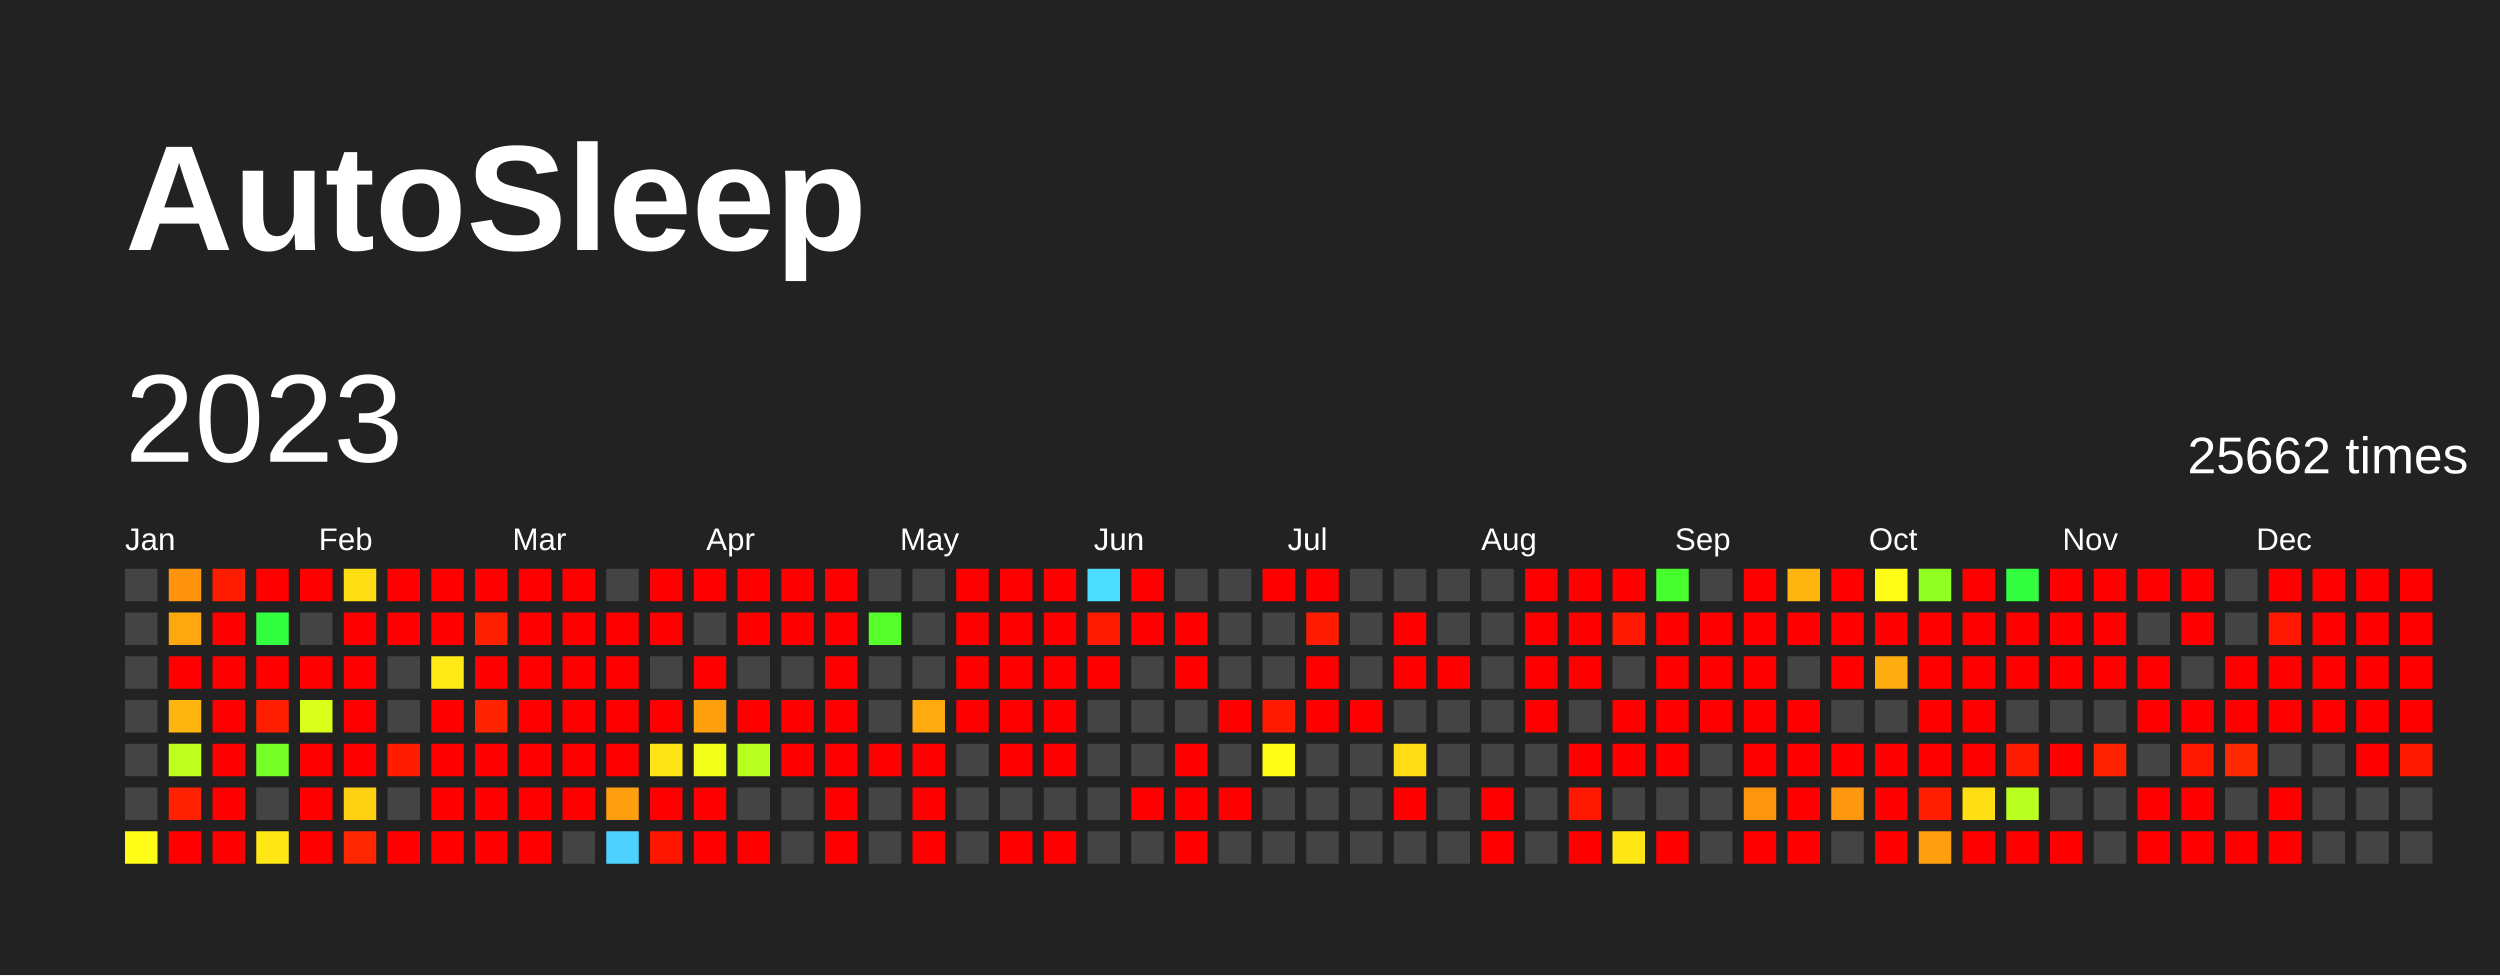
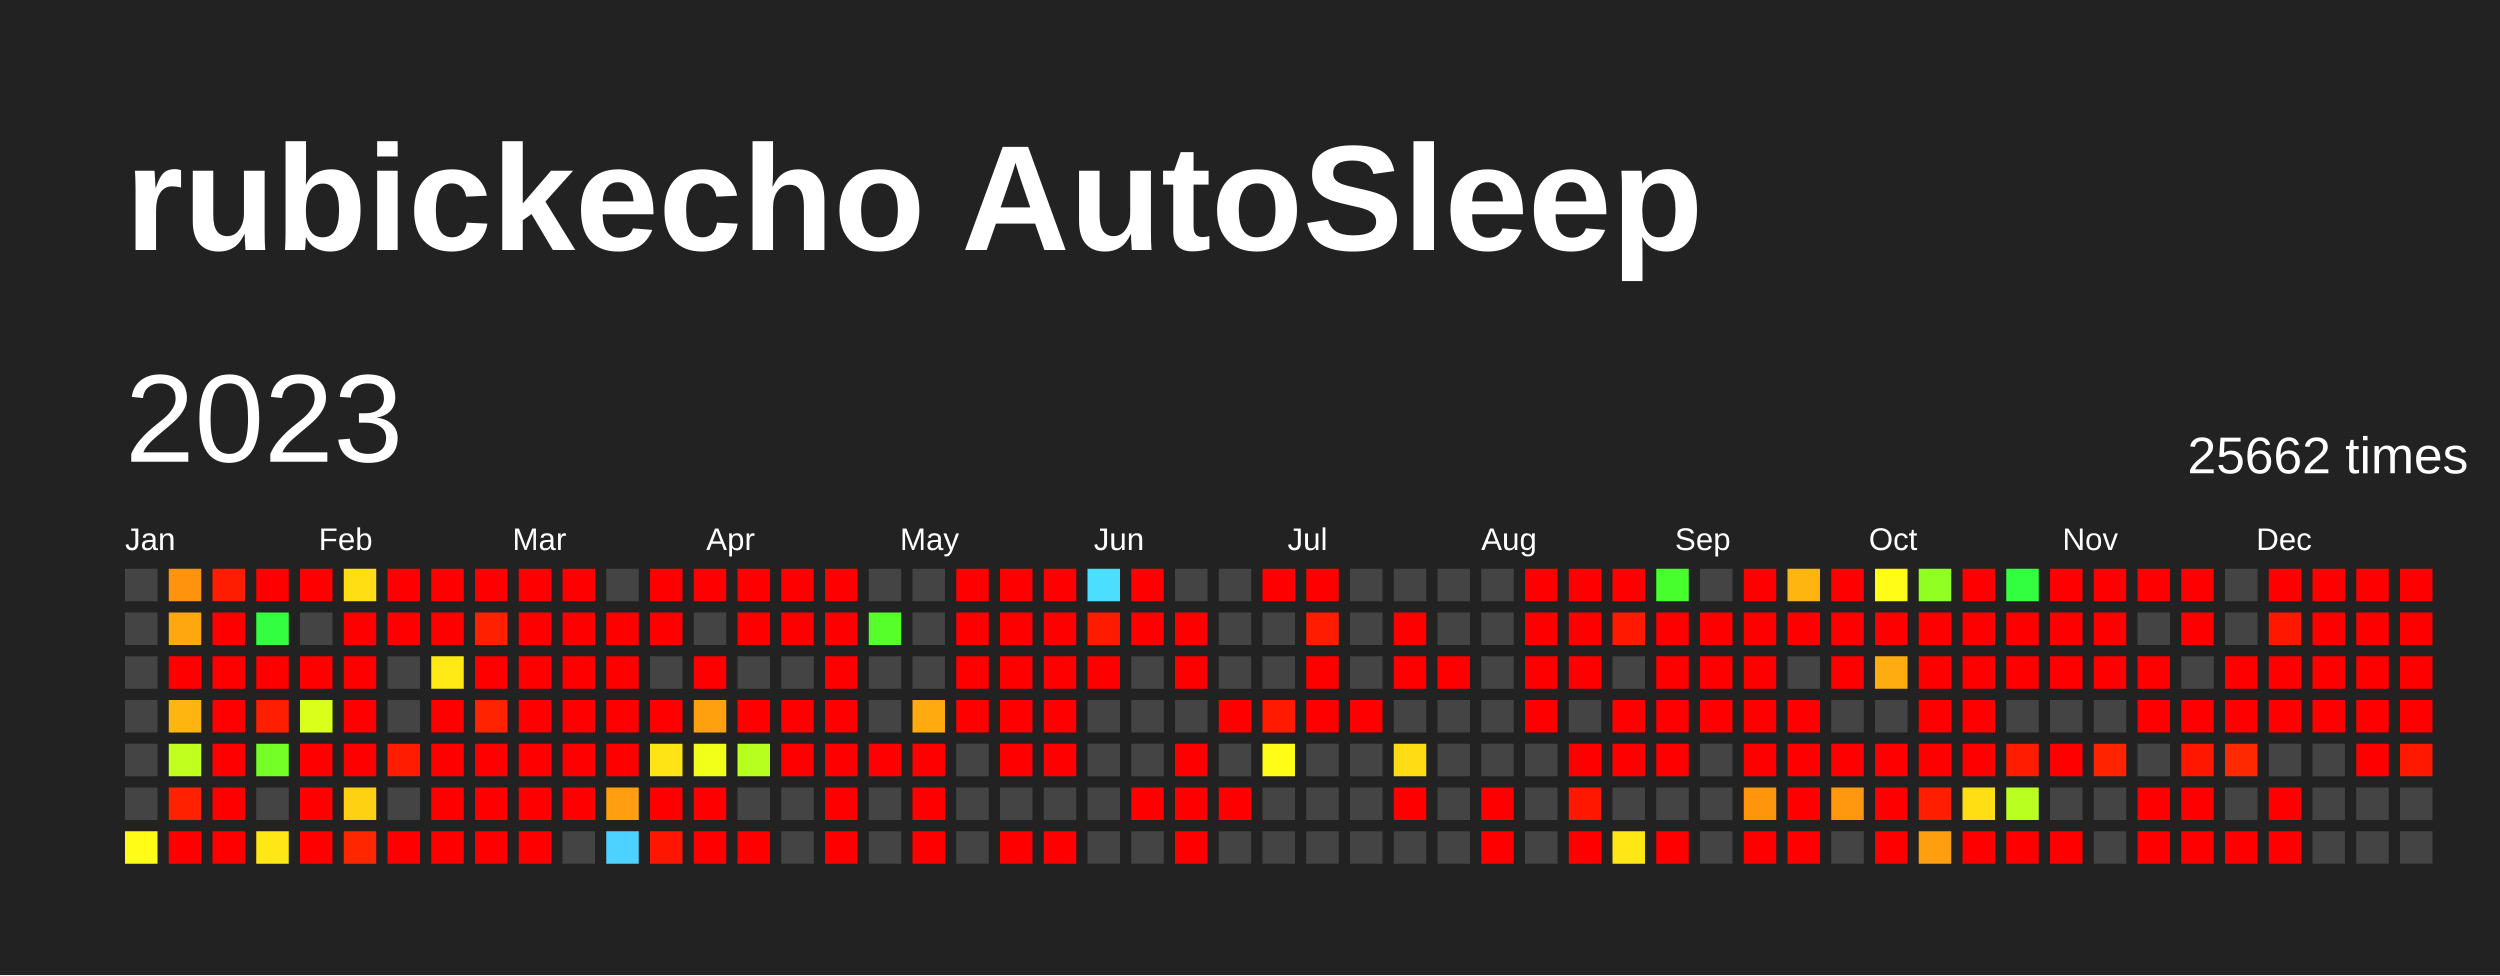
<svg xmlns="http://www.w3.org/2000/svg" baseProfile="full" height="78mm" version="1.1" viewBox="0,0,200,78" width="200mm">
  <defs />
  <rect fill="#222222" height="78" width="200" x="0" y="0" />
-   <text fill="#FFFFFF" style="font-size:12px; font-family:Arial; font-weight:bold;" x="10" y="20">AutoSleep</text>
+   <text fill="#FFFFFF" style="font-size:12px; font-family:Arial; font-weight:bold;" x="10" y="20">rubickecho AutoSleep</text>
  <text dominant-baseline="hanging" fill="#FFFFFF" style="font-size:10.0px; font-family:Arial;" x="10" y="30">2023</text>
  <text dominant-baseline="hanging" fill="#FFFFFF" style="font-size:4.125px; font-family:Arial;" x="175" y="35">25662 times</text>
  <text fill="#FFFFFF" style="font-size:2.5px; font-family:Arial" x="10.0" y="44">Jan</text>
  <text fill="#FFFFFF" style="font-size:2.5px; font-family:Arial" x="25.5" y="44">Feb</text>
  <text fill="#FFFFFF" style="font-size:2.5px; font-family:Arial" x="41.0" y="44">Mar</text>
  <text fill="#FFFFFF" style="font-size:2.5px; font-family:Arial" x="56.5" y="44">Apr</text>
  <text fill="#FFFFFF" style="font-size:2.5px; font-family:Arial" x="72.0" y="44">May</text>
  <text fill="#FFFFFF" style="font-size:2.5px; font-family:Arial" x="87.5" y="44">Jun</text>
  <text fill="#FFFFFF" style="font-size:2.5px; font-family:Arial" x="103.0" y="44">Jul</text>
  <text fill="#FFFFFF" style="font-size:2.5px; font-family:Arial" x="118.5" y="44">Aug</text>
  <text fill="#FFFFFF" style="font-size:2.5px; font-family:Arial" x="134.0" y="44">Sep</text>
  <text fill="#FFFFFF" style="font-size:2.5px; font-family:Arial" x="149.5" y="44">Oct</text>
  <text fill="#FFFFFF" style="font-size:2.5px; font-family:Arial" x="165.0" y="44">Nov</text>
  <text fill="#FFFFFF" style="font-size:2.5px; font-family:Arial" x="180.5" y="44">Dec</text>
  <rect fill="#444444" height="2.6" width="2.6" x="10.0" y="45.5" />
  <rect fill="#444444" height="2.6" width="2.6" x="10.0" y="49.0" />
  <rect fill="#444444" height="2.6" width="2.6" x="10.0" y="52.5" />
  <rect fill="#444444" height="2.6" width="2.6" x="10.0" y="56.0" />
  <rect fill="#444444" height="2.6" width="2.6" x="10.0" y="59.5" />
  <rect fill="#444444" height="2.6" width="2.6" x="10.0" y="63.0" />
  <rect fill="#fffc17" height="2.6" width="2.6" x="10.0" y="66.5" />
  <rect fill="#ff930d" height="2.6" width="2.6" x="13.5" y="45.5" />
  <rect fill="#ffa70f" height="2.6" width="2.6" x="13.5" y="49.0" />
  <rect fill="red" height="2.6" width="2.6" x="13.5" y="52.5" />
  <rect fill="#ffb510" height="2.6" width="2.6" x="13.5" y="56.0" />
  <rect fill="#c1ff1e" height="2.6" width="2.6" x="13.5" y="59.5" />
  <rect fill="#ff2100" height="2.6" width="2.6" x="13.5" y="63.0" />
  <rect fill="red" height="2.6" width="2.6" x="13.5" y="66.5" />
  <rect fill="#ff1d00" height="2.6" width="2.6" x="17.0" y="45.5" />
  <rect fill="red" height="2.6" width="2.6" x="17.0" y="49.0" />
  <rect fill="red" height="2.6" width="2.6" x="17.0" y="52.5" />
  <rect fill="red" height="2.6" width="2.6" x="17.0" y="56.0" />
  <rect fill="red" height="2.6" width="2.6" x="17.0" y="59.5" />
  <rect fill="red" height="2.6" width="2.6" x="17.0" y="63.0" />
  <rect fill="red" height="2.6" width="2.6" x="17.0" y="66.5" />
  <rect fill="red" height="2.6" width="2.6" x="20.5" y="45.5" />
  <rect fill="#31ff3f" height="2.6" width="2.6" x="20.5" y="49.0" />
  <rect fill="red" height="2.6" width="2.6" x="20.5" y="52.5" />
  <rect fill="#ff1f00" height="2.6" width="2.6" x="20.5" y="56.0" />
  <rect fill="#74ff27" height="2.6" width="2.6" x="20.5" y="59.5" />
  <rect fill="#444444" height="2.6" width="2.6" x="20.5" y="63.0" />
  <rect fill="#ffe715" height="2.6" width="2.6" x="20.5" y="66.5" />
  <rect fill="red" height="2.6" width="2.6" x="24.0" y="45.5" />
  <rect fill="#444444" height="2.6" width="2.6" x="24.0" y="49.0" />
  <rect fill="red" height="2.6" width="2.6" x="24.0" y="52.5" />
  <rect fill="#daff1b" height="2.6" width="2.6" x="24.0" y="56.0" />
  <rect fill="red" height="2.6" width="2.6" x="24.0" y="59.5" />
  <rect fill="red" height="2.6" width="2.6" x="24.0" y="63.0" />
  <rect fill="red" height="2.6" width="2.6" x="24.0" y="66.5" />
  <rect fill="#ffdf14" height="2.6" width="2.6" x="27.5" y="45.5" />
  <rect fill="red" height="2.6" width="2.6" x="27.5" y="49.0" />
  <rect fill="red" height="2.6" width="2.6" x="27.5" y="52.5" />
  <rect fill="red" height="2.6" width="2.6" x="27.5" y="56.0" />
  <rect fill="red" height="2.6" width="2.6" x="27.5" y="59.5" />
  <rect fill="#ffd113" height="2.6" width="2.6" x="27.5" y="63.0" />
  <rect fill="#ff2600" height="2.6" width="2.6" x="27.5" y="66.5" />
  <rect fill="red" height="2.6" width="2.6" x="31.0" y="45.5" />
  <rect fill="red" height="2.6" width="2.6" x="31.0" y="49.0" />
  <rect fill="#444444" height="2.6" width="2.6" x="31.0" y="52.5" />
  <rect fill="#444444" height="2.6" width="2.6" x="31.0" y="56.0" />
  <rect fill="#ff1c00" height="2.6" width="2.6" x="31.0" y="59.5" />
  <rect fill="#444444" height="2.6" width="2.6" x="31.0" y="63.0" />
  <rect fill="red" height="2.6" width="2.6" x="31.0" y="66.5" />
  <rect fill="red" height="2.6" width="2.6" x="34.5" y="45.5" />
  <rect fill="red" height="2.6" width="2.6" x="34.5" y="49.0" />
  <rect fill="#ffea15" height="2.6" width="2.6" x="34.5" y="52.5" />
  <rect fill="red" height="2.6" width="2.6" x="34.5" y="56.0" />
  <rect fill="red" height="2.6" width="2.6" x="34.5" y="59.5" />
  <rect fill="red" height="2.6" width="2.6" x="34.5" y="63.0" />
  <rect fill="red" height="2.6" width="2.6" x="34.5" y="66.5" />
  <rect fill="red" height="2.6" width="2.6" x="38.0" y="45.5" />
  <rect fill="#ff2000" height="2.6" width="2.6" x="38.0" y="49.0" />
  <rect fill="red" height="2.6" width="2.6" x="38.0" y="52.5" />
  <rect fill="#ff2300" height="2.6" width="2.6" x="38.0" y="56.0" />
  <rect fill="red" height="2.6" width="2.6" x="38.0" y="59.5" />
  <rect fill="red" height="2.6" width="2.6" x="38.0" y="63.0" />
  <rect fill="red" height="2.6" width="2.6" x="38.0" y="66.5" />
  <rect fill="red" height="2.6" width="2.6" x="41.5" y="45.5" />
  <rect fill="red" height="2.6" width="2.6" x="41.5" y="49.0" />
  <rect fill="red" height="2.6" width="2.6" x="41.5" y="52.5" />
  <rect fill="red" height="2.6" width="2.6" x="41.5" y="56.0" />
  <rect fill="red" height="2.6" width="2.6" x="41.5" y="59.5" />
  <rect fill="red" height="2.6" width="2.6" x="41.5" y="63.0" />
  <rect fill="red" height="2.6" width="2.6" x="41.5" y="66.5" />
  <rect fill="red" height="2.6" width="2.6" x="45.0" y="45.5" />
  <rect fill="red" height="2.6" width="2.6" x="45.0" y="49.0" />
  <rect fill="red" height="2.6" width="2.6" x="45.0" y="52.5" />
  <rect fill="red" height="2.6" width="2.6" x="45.0" y="56.0" />
  <rect fill="red" height="2.6" width="2.6" x="45.0" y="59.5" />
  <rect fill="red" height="2.6" width="2.6" x="45.0" y="63.0" />
  <rect fill="#444444" height="2.6" width="2.6" x="45.0" y="66.5" />
  <rect fill="#444444" height="2.6" width="2.6" x="48.5" y="45.5" />
  <rect fill="red" height="2.6" width="2.6" x="48.5" y="49.0" />
  <rect fill="red" height="2.6" width="2.6" x="48.5" y="52.5" />
  <rect fill="red" height="2.6" width="2.6" x="48.5" y="56.0" />
  <rect fill="red" height="2.6" width="2.6" x="48.5" y="59.5" />
  <rect fill="#ff9e0e" height="2.6" width="2.6" x="48.5" y="63.0" />
  <rect fill="#4dd2ff" height="2.6" width="2.6" x="48.5" y="66.5" />
  <rect fill="red" height="2.6" width="2.6" x="52.0" y="45.5" />
  <rect fill="red" height="2.6" width="2.6" x="52.0" y="49.0" />
  <rect fill="#444444" height="2.6" width="2.6" x="52.0" y="52.5" />
  <rect fill="red" height="2.6" width="2.6" x="52.0" y="56.0" />
  <rect fill="#ffe415" height="2.6" width="2.6" x="52.0" y="59.5" />
  <rect fill="red" height="2.6" width="2.6" x="52.0" y="63.0" />
  <rect fill="#ff1600" height="2.6" width="2.6" x="52.0" y="66.5" />
  <rect fill="red" height="2.6" width="2.6" x="55.5" y="45.5" />
  <rect fill="#444444" height="2.6" width="2.6" x="55.5" y="49.0" />
  <rect fill="red" height="2.6" width="2.6" x="55.5" y="52.5" />
  <rect fill="#ffa10e" height="2.6" width="2.6" x="55.5" y="56.0" />
  <rect fill="#f2ff19" height="2.6" width="2.6" x="55.5" y="59.5" />
  <rect fill="red" height="2.6" width="2.6" x="55.5" y="63.0" />
  <rect fill="red" height="2.6" width="2.6" x="55.5" y="66.5" />
  <rect fill="red" height="2.6" width="2.6" x="59.0" y="45.5" />
  <rect fill="red" height="2.6" width="2.6" x="59.0" y="49.0" />
  <rect fill="#444444" height="2.6" width="2.6" x="59.0" y="52.5" />
  <rect fill="red" height="2.6" width="2.6" x="59.0" y="56.0" />
  <rect fill="#b7ff1f" height="2.6" width="2.6" x="59.0" y="59.5" />
  <rect fill="#444444" height="2.6" width="2.6" x="59.0" y="63.0" />
  <rect fill="red" height="2.6" width="2.6" x="59.0" y="66.5" />
  <rect fill="red" height="2.6" width="2.6" x="62.5" y="45.5" />
  <rect fill="red" height="2.6" width="2.6" x="62.5" y="49.0" />
  <rect fill="#444444" height="2.6" width="2.6" x="62.5" y="52.5" />
  <rect fill="red" height="2.6" width="2.6" x="62.5" y="56.0" />
  <rect fill="red" height="2.6" width="2.6" x="62.5" y="59.5" />
  <rect fill="#444444" height="2.6" width="2.6" x="62.5" y="63.0" />
  <rect fill="#444444" height="2.6" width="2.6" x="62.5" y="66.5" />
  <rect fill="red" height="2.6" width="2.6" x="66.0" y="45.5" />
  <rect fill="red" height="2.6" width="2.6" x="66.0" y="49.0" />
  <rect fill="red" height="2.6" width="2.6" x="66.0" y="52.5" />
  <rect fill="red" height="2.6" width="2.6" x="66.0" y="56.0" />
  <rect fill="red" height="2.6" width="2.6" x="66.0" y="59.5" />
  <rect fill="red" height="2.6" width="2.6" x="66.0" y="63.0" />
  <rect fill="red" height="2.6" width="2.6" x="66.0" y="66.5" />
  <rect fill="#444444" height="2.6" width="2.6" x="69.5" y="45.5" />
  <rect fill="#56ff2a" height="2.6" width="2.6" x="69.5" y="49.0" />
  <rect fill="#444444" height="2.6" width="2.6" x="69.5" y="52.5" />
  <rect fill="#444444" height="2.6" width="2.6" x="69.5" y="56.0" />
  <rect fill="red" height="2.6" width="2.6" x="69.5" y="59.5" />
  <rect fill="#444444" height="2.6" width="2.6" x="69.5" y="63.0" />
  <rect fill="#444444" height="2.6" width="2.6" x="69.5" y="66.5" />
  <rect fill="#444444" height="2.6" width="2.6" x="73.0" y="45.5" />
  <rect fill="#444444" height="2.6" width="2.6" x="73.0" y="49.0" />
  <rect fill="#444444" height="2.6" width="2.6" x="73.0" y="52.5" />
  <rect fill="#ffaa0f" height="2.6" width="2.6" x="73.0" y="56.0" />
  <rect fill="red" height="2.6" width="2.6" x="73.0" y="59.5" />
  <rect fill="red" height="2.6" width="2.6" x="73.0" y="63.0" />
  <rect fill="red" height="2.6" width="2.6" x="73.0" y="66.5" />
  <rect fill="red" height="2.6" width="2.6" x="76.5" y="45.5" />
  <rect fill="red" height="2.6" width="2.6" x="76.5" y="49.0" />
  <rect fill="red" height="2.6" width="2.6" x="76.5" y="52.5" />
  <rect fill="red" height="2.6" width="2.6" x="76.5" y="56.0" />
  <rect fill="#444444" height="2.6" width="2.6" x="76.5" y="59.5" />
  <rect fill="#444444" height="2.6" width="2.6" x="76.5" y="63.0" />
  <rect fill="#444444" height="2.6" width="2.6" x="76.5" y="66.5" />
  <rect fill="red" height="2.6" width="2.6" x="80.0" y="45.5" />
  <rect fill="red" height="2.6" width="2.6" x="80.0" y="49.0" />
  <rect fill="red" height="2.6" width="2.6" x="80.0" y="52.5" />
  <rect fill="red" height="2.6" width="2.6" x="80.0" y="56.0" />
  <rect fill="red" height="2.6" width="2.6" x="80.0" y="59.5" />
  <rect fill="#444444" height="2.6" width="2.6" x="80.0" y="63.0" />
  <rect fill="red" height="2.6" width="2.6" x="80.0" y="66.5" />
  <rect fill="red" height="2.6" width="2.6" x="83.5" y="45.5" />
  <rect fill="red" height="2.6" width="2.6" x="83.5" y="49.0" />
  <rect fill="red" height="2.6" width="2.6" x="83.5" y="52.5" />
  <rect fill="red" height="2.6" width="2.6" x="83.5" y="56.0" />
  <rect fill="red" height="2.6" width="2.6" x="83.5" y="59.5" />
  <rect fill="#444444" height="2.6" width="2.6" x="83.5" y="63.0" />
  <rect fill="red" height="2.6" width="2.6" x="83.5" y="66.5" />
  <rect fill="#4bdeff" height="2.6" width="2.6" x="87.0" y="45.5" />
  <rect fill="#ff1b00" height="2.6" width="2.6" x="87.0" y="49.0" />
  <rect fill="red" height="2.6" width="2.6" x="87.0" y="52.5" />
  <rect fill="#444444" height="2.6" width="2.6" x="87.0" y="56.0" />
  <rect fill="#444444" height="2.6" width="2.6" x="87.0" y="59.5" />
  <rect fill="#444444" height="2.6" width="2.6" x="87.0" y="63.0" />
  <rect fill="#444444" height="2.6" width="2.6" x="87.0" y="66.5" />
  <rect fill="red" height="2.6" width="2.6" x="90.5" y="45.5" />
  <rect fill="red" height="2.6" width="2.6" x="90.5" y="49.0" />
  <rect fill="#444444" height="2.6" width="2.6" x="90.5" y="52.5" />
  <rect fill="#444444" height="2.6" width="2.6" x="90.5" y="56.0" />
  <rect fill="#444444" height="2.6" width="2.6" x="90.5" y="59.5" />
  <rect fill="red" height="2.6" width="2.6" x="90.5" y="63.0" />
  <rect fill="#444444" height="2.6" width="2.6" x="90.5" y="66.5" />
  <rect fill="#444444" height="2.6" width="2.6" x="94.0" y="45.5" />
  <rect fill="red" height="2.6" width="2.6" x="94.0" y="49.0" />
  <rect fill="red" height="2.6" width="2.6" x="94.0" y="52.5" />
  <rect fill="#444444" height="2.6" width="2.6" x="94.0" y="56.0" />
  <rect fill="red" height="2.6" width="2.6" x="94.0" y="59.5" />
  <rect fill="red" height="2.6" width="2.6" x="94.0" y="63.0" />
  <rect fill="red" height="2.6" width="2.6" x="94.0" y="66.5" />
  <rect fill="#444444" height="2.6" width="2.6" x="97.5" y="45.5" />
  <rect fill="#444444" height="2.6" width="2.6" x="97.5" y="49.0" />
  <rect fill="#444444" height="2.6" width="2.6" x="97.5" y="52.5" />
  <rect fill="red" height="2.6" width="2.6" x="97.5" y="56.0" />
  <rect fill="#444444" height="2.6" width="2.6" x="97.5" y="59.5" />
  <rect fill="red" height="2.6" width="2.6" x="97.5" y="63.0" />
  <rect fill="#444444" height="2.6" width="2.6" x="97.5" y="66.5" />
  <rect fill="red" height="2.6" width="2.6" x="101.0" y="45.5" />
  <rect fill="#444444" height="2.6" width="2.6" x="101.0" y="49.0" />
  <rect fill="#444444" height="2.6" width="2.6" x="101.0" y="52.5" />
  <rect fill="#ff1a00" height="2.6" width="2.6" x="101.0" y="56.0" />
  <rect fill="#fffc17" height="2.6" width="2.6" x="101.0" y="59.5" />
  <rect fill="#444444" height="2.6" width="2.6" x="101.0" y="63.0" />
  <rect fill="#444444" height="2.6" width="2.6" x="101.0" y="66.5" />
  <rect fill="red" height="2.6" width="2.6" x="104.5" y="45.5" />
  <rect fill="#ff1c00" height="2.6" width="2.6" x="104.5" y="49.0" />
  <rect fill="red" height="2.6" width="2.6" x="104.5" y="52.5" />
  <rect fill="red" height="2.6" width="2.6" x="104.5" y="56.0" />
  <rect fill="#444444" height="2.6" width="2.6" x="104.5" y="59.5" />
  <rect fill="#444444" height="2.6" width="2.6" x="104.5" y="63.0" />
  <rect fill="#444444" height="2.6" width="2.6" x="104.5" y="66.5" />
  <rect fill="#444444" height="2.6" width="2.6" x="108.0" y="45.5" />
  <rect fill="#444444" height="2.6" width="2.6" x="108.0" y="49.0" />
  <rect fill="#444444" height="2.6" width="2.6" x="108.0" y="52.5" />
  <rect fill="red" height="2.6" width="2.6" x="108.0" y="56.0" />
  <rect fill="#444444" height="2.6" width="2.6" x="108.0" y="59.5" />
  <rect fill="#444444" height="2.6" width="2.6" x="108.0" y="63.0" />
  <rect fill="#444444" height="2.6" width="2.6" x="108.0" y="66.5" />
  <rect fill="#444444" height="2.6" width="2.6" x="111.5" y="45.5" />
  <rect fill="red" height="2.6" width="2.6" x="111.5" y="49.0" />
  <rect fill="red" height="2.6" width="2.6" x="111.5" y="52.5" />
  <rect fill="#444444" height="2.6" width="2.6" x="111.5" y="56.0" />
  <rect fill="#ffdc14" height="2.6" width="2.6" x="111.5" y="59.5" />
  <rect fill="red" height="2.6" width="2.6" x="111.5" y="63.0" />
  <rect fill="#444444" height="2.6" width="2.6" x="111.5" y="66.5" />
  <rect fill="#444444" height="2.6" width="2.6" x="115.0" y="45.5" />
  <rect fill="#444444" height="2.6" width="2.6" x="115.0" y="49.0" />
  <rect fill="red" height="2.6" width="2.6" x="115.0" y="52.5" />
  <rect fill="#444444" height="2.6" width="2.6" x="115.0" y="56.0" />
  <rect fill="#444444" height="2.6" width="2.6" x="115.0" y="59.5" />
  <rect fill="#444444" height="2.6" width="2.6" x="115.0" y="63.0" />
  <rect fill="#444444" height="2.6" width="2.6" x="115.0" y="66.5" />
  <rect fill="#444444" height="2.6" width="2.6" x="118.5" y="45.5" />
  <rect fill="#444444" height="2.6" width="2.6" x="118.5" y="49.0" />
  <rect fill="#444444" height="2.6" width="2.6" x="118.5" y="52.5" />
  <rect fill="#444444" height="2.6" width="2.6" x="118.5" y="56.0" />
  <rect fill="#444444" height="2.6" width="2.6" x="118.5" y="59.5" />
  <rect fill="red" height="2.6" width="2.6" x="118.5" y="63.0" />
  <rect fill="red" height="2.6" width="2.6" x="118.5" y="66.5" />
  <rect fill="red" height="2.6" width="2.6" x="122.0" y="45.5" />
  <rect fill="red" height="2.6" width="2.6" x="122.0" y="49.0" />
  <rect fill="red" height="2.6" width="2.6" x="122.0" y="52.5" />
  <rect fill="red" height="2.6" width="2.6" x="122.0" y="56.0" />
  <rect fill="#444444" height="2.6" width="2.6" x="122.0" y="59.5" />
  <rect fill="#444444" height="2.6" width="2.6" x="122.0" y="63.0" />
  <rect fill="#444444" height="2.6" width="2.6" x="122.0" y="66.5" />
  <rect fill="red" height="2.6" width="2.6" x="125.5" y="45.5" />
  <rect fill="red" height="2.6" width="2.6" x="125.5" y="49.0" />
  <rect fill="red" height="2.6" width="2.6" x="125.5" y="52.5" />
  <rect fill="#444444" height="2.6" width="2.6" x="125.5" y="56.0" />
  <rect fill="red" height="2.6" width="2.6" x="125.5" y="59.5" />
  <rect fill="#ff1700" height="2.6" width="2.6" x="125.5" y="63.0" />
  <rect fill="red" height="2.6" width="2.6" x="125.5" y="66.5" />
  <rect fill="red" height="2.6" width="2.6" x="129.0" y="45.5" />
  <rect fill="#ff1900" height="2.6" width="2.6" x="129.0" y="49.0" />
  <rect fill="#444444" height="2.6" width="2.6" x="129.0" y="52.5" />
  <rect fill="red" height="2.6" width="2.6" x="129.0" y="56.0" />
  <rect fill="red" height="2.6" width="2.6" x="129.0" y="59.5" />
  <rect fill="#444444" height="2.6" width="2.6" x="129.0" y="63.0" />
  <rect fill="#ffe715" height="2.6" width="2.6" x="129.0" y="66.5" />
  <rect fill="#47ff2c" height="2.6" width="2.6" x="132.5" y="45.5" />
  <rect fill="red" height="2.6" width="2.6" x="132.5" y="49.0" />
  <rect fill="red" height="2.6" width="2.6" x="132.5" y="52.5" />
  <rect fill="red" height="2.6" width="2.6" x="132.5" y="56.0" />
  <rect fill="red" height="2.6" width="2.6" x="132.5" y="59.5" />
  <rect fill="#444444" height="2.6" width="2.6" x="132.5" y="63.0" />
  <rect fill="red" height="2.6" width="2.6" x="132.5" y="66.5" />
  <rect fill="#444444" height="2.6" width="2.6" x="136.0" y="45.5" />
  <rect fill="red" height="2.6" width="2.6" x="136.0" y="49.0" />
  <rect fill="red" height="2.6" width="2.6" x="136.0" y="52.5" />
  <rect fill="red" height="2.6" width="2.6" x="136.0" y="56.0" />
  <rect fill="#444444" height="2.6" width="2.6" x="136.0" y="59.5" />
  <rect fill="#444444" height="2.6" width="2.6" x="136.0" y="63.0" />
  <rect fill="#444444" height="2.6" width="2.6" x="136.0" y="66.5" />
  <rect fill="red" height="2.6" width="2.6" x="139.5" y="45.5" />
  <rect fill="red" height="2.6" width="2.6" x="139.5" y="49.0" />
  <rect fill="red" height="2.6" width="2.6" x="139.5" y="52.5" />
  <rect fill="red" height="2.6" width="2.6" x="139.5" y="56.0" />
  <rect fill="red" height="2.6" width="2.6" x="139.5" y="59.5" />
  <rect fill="#ff950d" height="2.6" width="2.6" x="139.5" y="63.0" />
  <rect fill="red" height="2.6" width="2.6" x="139.5" y="66.5" />
  <rect fill="#ffb510" height="2.6" width="2.6" x="143.0" y="45.5" />
  <rect fill="red" height="2.6" width="2.6" x="143.0" y="49.0" />
  <rect fill="#444444" height="2.6" width="2.6" x="143.0" y="52.5" />
  <rect fill="red" height="2.6" width="2.6" x="143.0" y="56.0" />
  <rect fill="red" height="2.6" width="2.6" x="143.0" y="59.5" />
  <rect fill="red" height="2.6" width="2.6" x="143.0" y="63.0" />
  <rect fill="red" height="2.6" width="2.6" x="143.0" y="66.5" />
  <rect fill="red" height="2.6" width="2.6" x="146.5" y="45.5" />
  <rect fill="red" height="2.6" width="2.6" x="146.5" y="49.0" />
  <rect fill="red" height="2.6" width="2.6" x="146.5" y="52.5" />
  <rect fill="#444444" height="2.6" width="2.6" x="146.5" y="56.0" />
  <rect fill="red" height="2.6" width="2.6" x="146.5" y="59.5" />
  <rect fill="#ff980e" height="2.6" width="2.6" x="146.5" y="63.0" />
  <rect fill="#444444" height="2.6" width="2.6" x="146.5" y="66.5" />
  <rect fill="#fffc17" height="2.6" width="2.6" x="150.0" y="45.5" />
  <rect fill="red" height="2.6" width="2.6" x="150.0" y="49.0" />
  <rect fill="#ffac10" height="2.6" width="2.6" x="150.0" y="52.5" />
  <rect fill="#444444" height="2.6" width="2.6" x="150.0" y="56.0" />
  <rect fill="red" height="2.6" width="2.6" x="150.0" y="59.5" />
  <rect fill="red" height="2.6" width="2.6" x="150.0" y="63.0" />
  <rect fill="red" height="2.6" width="2.6" x="150.0" y="66.5" />
  <rect fill="#92ff23" height="2.6" width="2.6" x="153.5" y="45.5" />
  <rect fill="red" height="2.6" width="2.6" x="153.5" y="49.0" />
  <rect fill="red" height="2.6" width="2.6" x="153.5" y="52.5" />
  <rect fill="red" height="2.6" width="2.6" x="153.5" y="56.0" />
  <rect fill="red" height="2.6" width="2.6" x="153.5" y="59.5" />
  <rect fill="#ff1e00" height="2.6" width="2.6" x="153.5" y="63.0" />
  <rect fill="#ff9e0e" height="2.6" width="2.6" x="153.5" y="66.5" />
  <rect fill="red" height="2.6" width="2.6" x="157.0" y="45.5" />
  <rect fill="red" height="2.6" width="2.6" x="157.0" y="49.0" />
  <rect fill="red" height="2.6" width="2.6" x="157.0" y="52.5" />
  <rect fill="red" height="2.6" width="2.6" x="157.0" y="56.0" />
  <rect fill="red" height="2.6" width="2.6" x="157.0" y="59.5" />
  <rect fill="#ffdf14" height="2.6" width="2.6" x="157.0" y="63.0" />
  <rect fill="red" height="2.6" width="2.6" x="157.0" y="66.5" />
  <rect fill="#31ff3f" height="2.6" width="2.6" x="160.5" y="45.5" />
  <rect fill="red" height="2.6" width="2.6" x="160.5" y="49.0" />
  <rect fill="red" height="2.6" width="2.6" x="160.5" y="52.5" />
  <rect fill="#444444" height="2.6" width="2.6" x="160.5" y="56.0" />
  <rect fill="#ff1c00" height="2.6" width="2.6" x="160.5" y="59.5" />
  <rect fill="#b9ff1f" height="2.6" width="2.6" x="160.5" y="63.0" />
  <rect fill="red" height="2.6" width="2.6" x="160.5" y="66.5" />
  <rect fill="red" height="2.6" width="2.6" x="164.0" y="45.5" />
  <rect fill="red" height="2.6" width="2.6" x="164.0" y="49.0" />
  <rect fill="red" height="2.6" width="2.6" x="164.0" y="52.5" />
  <rect fill="#444444" height="2.6" width="2.6" x="164.0" y="56.0" />
  <rect fill="red" height="2.6" width="2.6" x="164.0" y="59.5" />
  <rect fill="#444444" height="2.6" width="2.6" x="164.0" y="63.0" />
  <rect fill="red" height="2.6" width="2.6" x="164.0" y="66.5" />
  <rect fill="red" height="2.6" width="2.6" x="167.5" y="45.5" />
  <rect fill="red" height="2.6" width="2.6" x="167.5" y="49.0" />
  <rect fill="red" height="2.6" width="2.6" x="167.5" y="52.5" />
  <rect fill="#444444" height="2.6" width="2.6" x="167.5" y="56.0" />
  <rect fill="#ff2300" height="2.6" width="2.6" x="167.5" y="59.5" />
  <rect fill="#444444" height="2.6" width="2.6" x="167.5" y="63.0" />
  <rect fill="#444444" height="2.6" width="2.6" x="167.5" y="66.5" />
  <rect fill="red" height="2.6" width="2.6" x="171.0" y="45.5" />
  <rect fill="#444444" height="2.6" width="2.6" x="171.0" y="49.0" />
  <rect fill="red" height="2.6" width="2.6" x="171.0" y="52.5" />
  <rect fill="red" height="2.6" width="2.6" x="171.0" y="56.0" />
  <rect fill="#444444" height="2.6" width="2.6" x="171.0" y="59.5" />
  <rect fill="red" height="2.6" width="2.6" x="171.0" y="63.0" />
  <rect fill="red" height="2.6" width="2.6" x="171.0" y="66.5" />
  <rect fill="red" height="2.6" width="2.6" x="174.5" y="45.5" />
  <rect fill="red" height="2.6" width="2.6" x="174.5" y="49.0" />
  <rect fill="#444444" height="2.6" width="2.6" x="174.5" y="52.5" />
  <rect fill="red" height="2.6" width="2.6" x="174.5" y="56.0" />
  <rect fill="#ff1700" height="2.6" width="2.6" x="174.5" y="59.5" />
  <rect fill="red" height="2.6" width="2.6" x="174.5" y="63.0" />
  <rect fill="red" height="2.6" width="2.6" x="174.5" y="66.5" />
  <rect fill="#444444" height="2.6" width="2.6" x="178.0" y="45.5" />
  <rect fill="#444444" height="2.6" width="2.6" x="178.0" y="49.0" />
  <rect fill="red" height="2.6" width="2.6" x="178.0" y="52.5" />
  <rect fill="red" height="2.6" width="2.6" x="178.0" y="56.0" />
  <rect fill="#ff2900" height="2.6" width="2.6" x="178.0" y="59.5" />
  <rect fill="#444444" height="2.6" width="2.6" x="178.0" y="63.0" />
  <rect fill="red" height="2.6" width="2.6" x="178.0" y="66.5" />
  <rect fill="red" height="2.6" width="2.6" x="181.5" y="45.5" />
  <rect fill="#ff1700" height="2.6" width="2.6" x="181.5" y="49.0" />
  <rect fill="red" height="2.6" width="2.6" x="181.5" y="52.5" />
  <rect fill="red" height="2.6" width="2.6" x="181.5" y="56.0" />
  <rect fill="#444444" height="2.6" width="2.6" x="181.5" y="59.5" />
  <rect fill="red" height="2.6" width="2.6" x="181.5" y="63.0" />
  <rect fill="red" height="2.6" width="2.6" x="181.5" y="66.5" />
  <rect fill="red" height="2.6" width="2.6" x="185.0" y="45.5" />
  <rect fill="red" height="2.6" width="2.6" x="185.0" y="49.0" />
  <rect fill="red" height="2.6" width="2.6" x="185.0" y="52.5" />
  <rect fill="red" height="2.6" width="2.6" x="185.0" y="56.0" />
  <rect fill="#444444" height="2.6" width="2.6" x="185.0" y="59.5" />
  <rect fill="#444444" height="2.6" width="2.6" x="185.0" y="63.0" />
  <rect fill="#444444" height="2.6" width="2.6" x="185.0" y="66.5" />
  <rect fill="red" height="2.6" width="2.6" x="188.5" y="45.5" />
  <rect fill="red" height="2.6" width="2.6" x="188.5" y="49.0" />
  <rect fill="red" height="2.6" width="2.6" x="188.5" y="52.5" />
  <rect fill="red" height="2.6" width="2.6" x="188.5" y="56.0" />
  <rect fill="red" height="2.6" width="2.6" x="188.5" y="59.5" />
  <rect fill="#444444" height="2.6" width="2.6" x="188.5" y="63.0" />
  <rect fill="#444444" height="2.6" width="2.6" x="188.5" y="66.5" />
  <rect fill="red" height="2.6" width="2.6" x="192.0" y="45.5" />
  <rect fill="red" height="2.6" width="2.6" x="192.0" y="49.0" />
  <rect fill="red" height="2.6" width="2.6" x="192.0" y="52.5" />
  <rect fill="red" height="2.6" width="2.6" x="192.0" y="56.0" />
  <rect fill="#ff1900" height="2.6" width="2.6" x="192.0" y="59.5" />
  <rect fill="#444444" height="2.6" width="2.6" x="192.0" y="63.0" />
  <rect fill="#444444" height="2.6" width="2.6" x="192.0" y="66.5" />
</svg>
